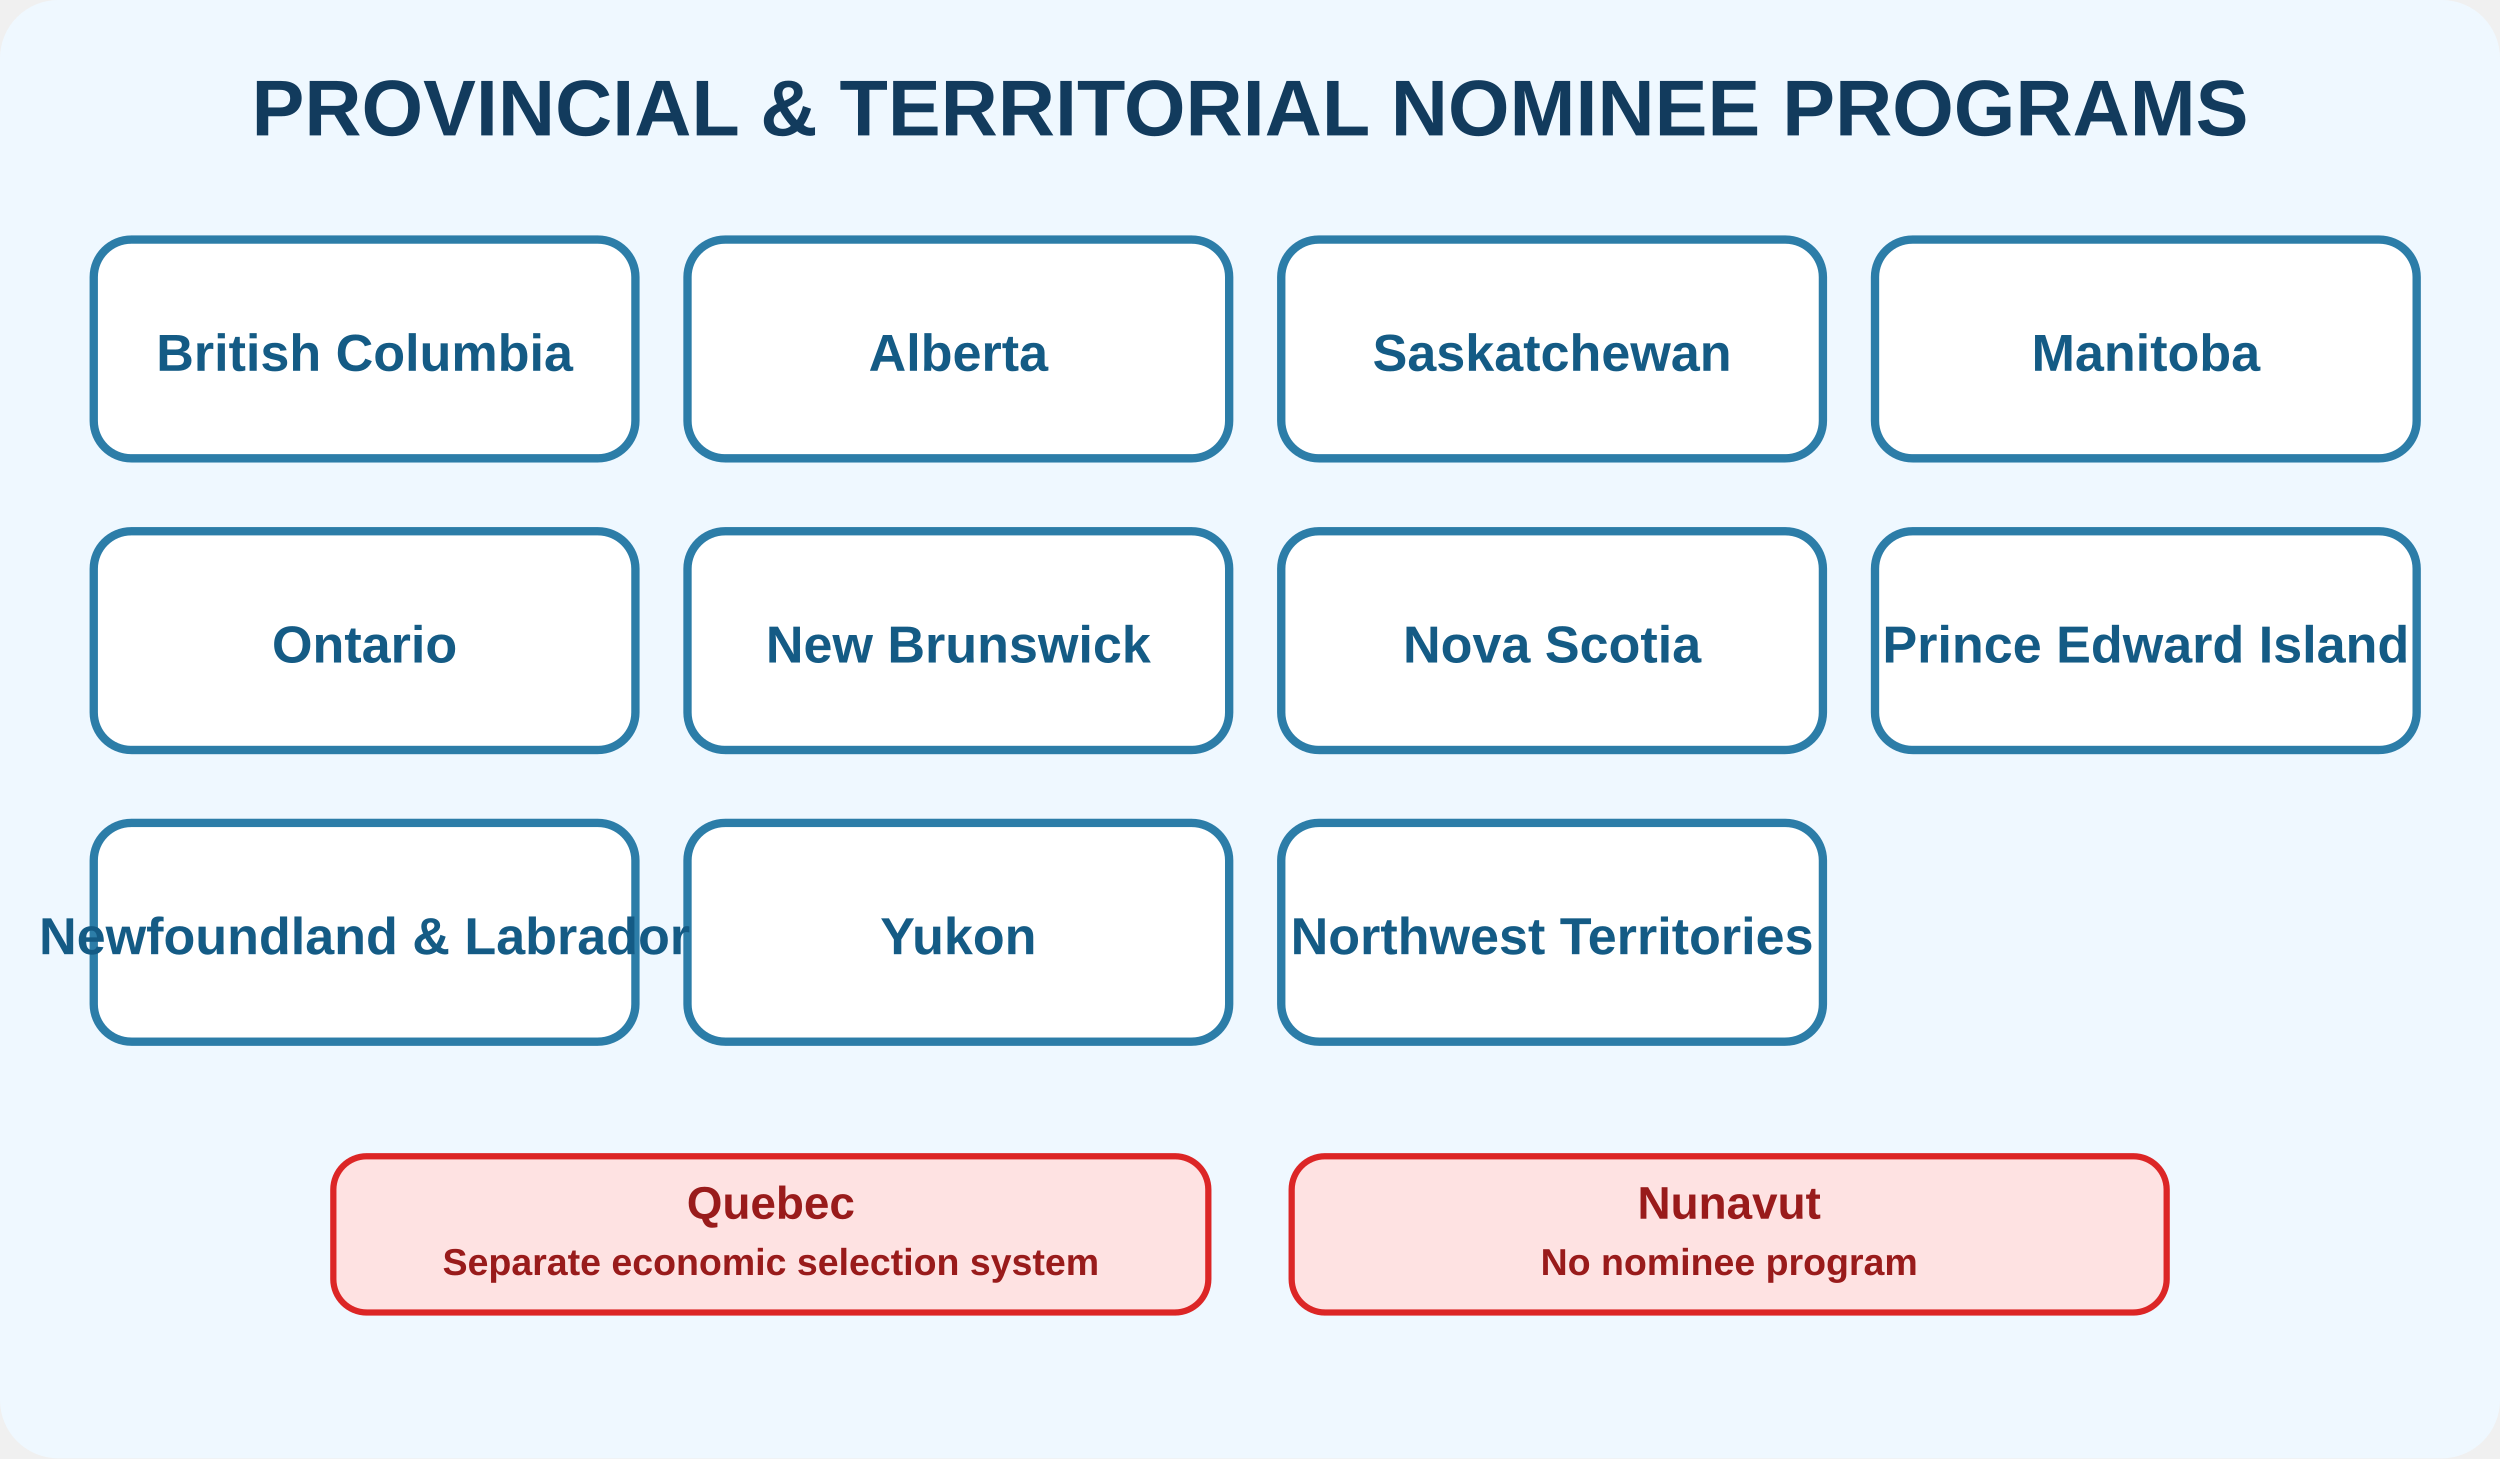
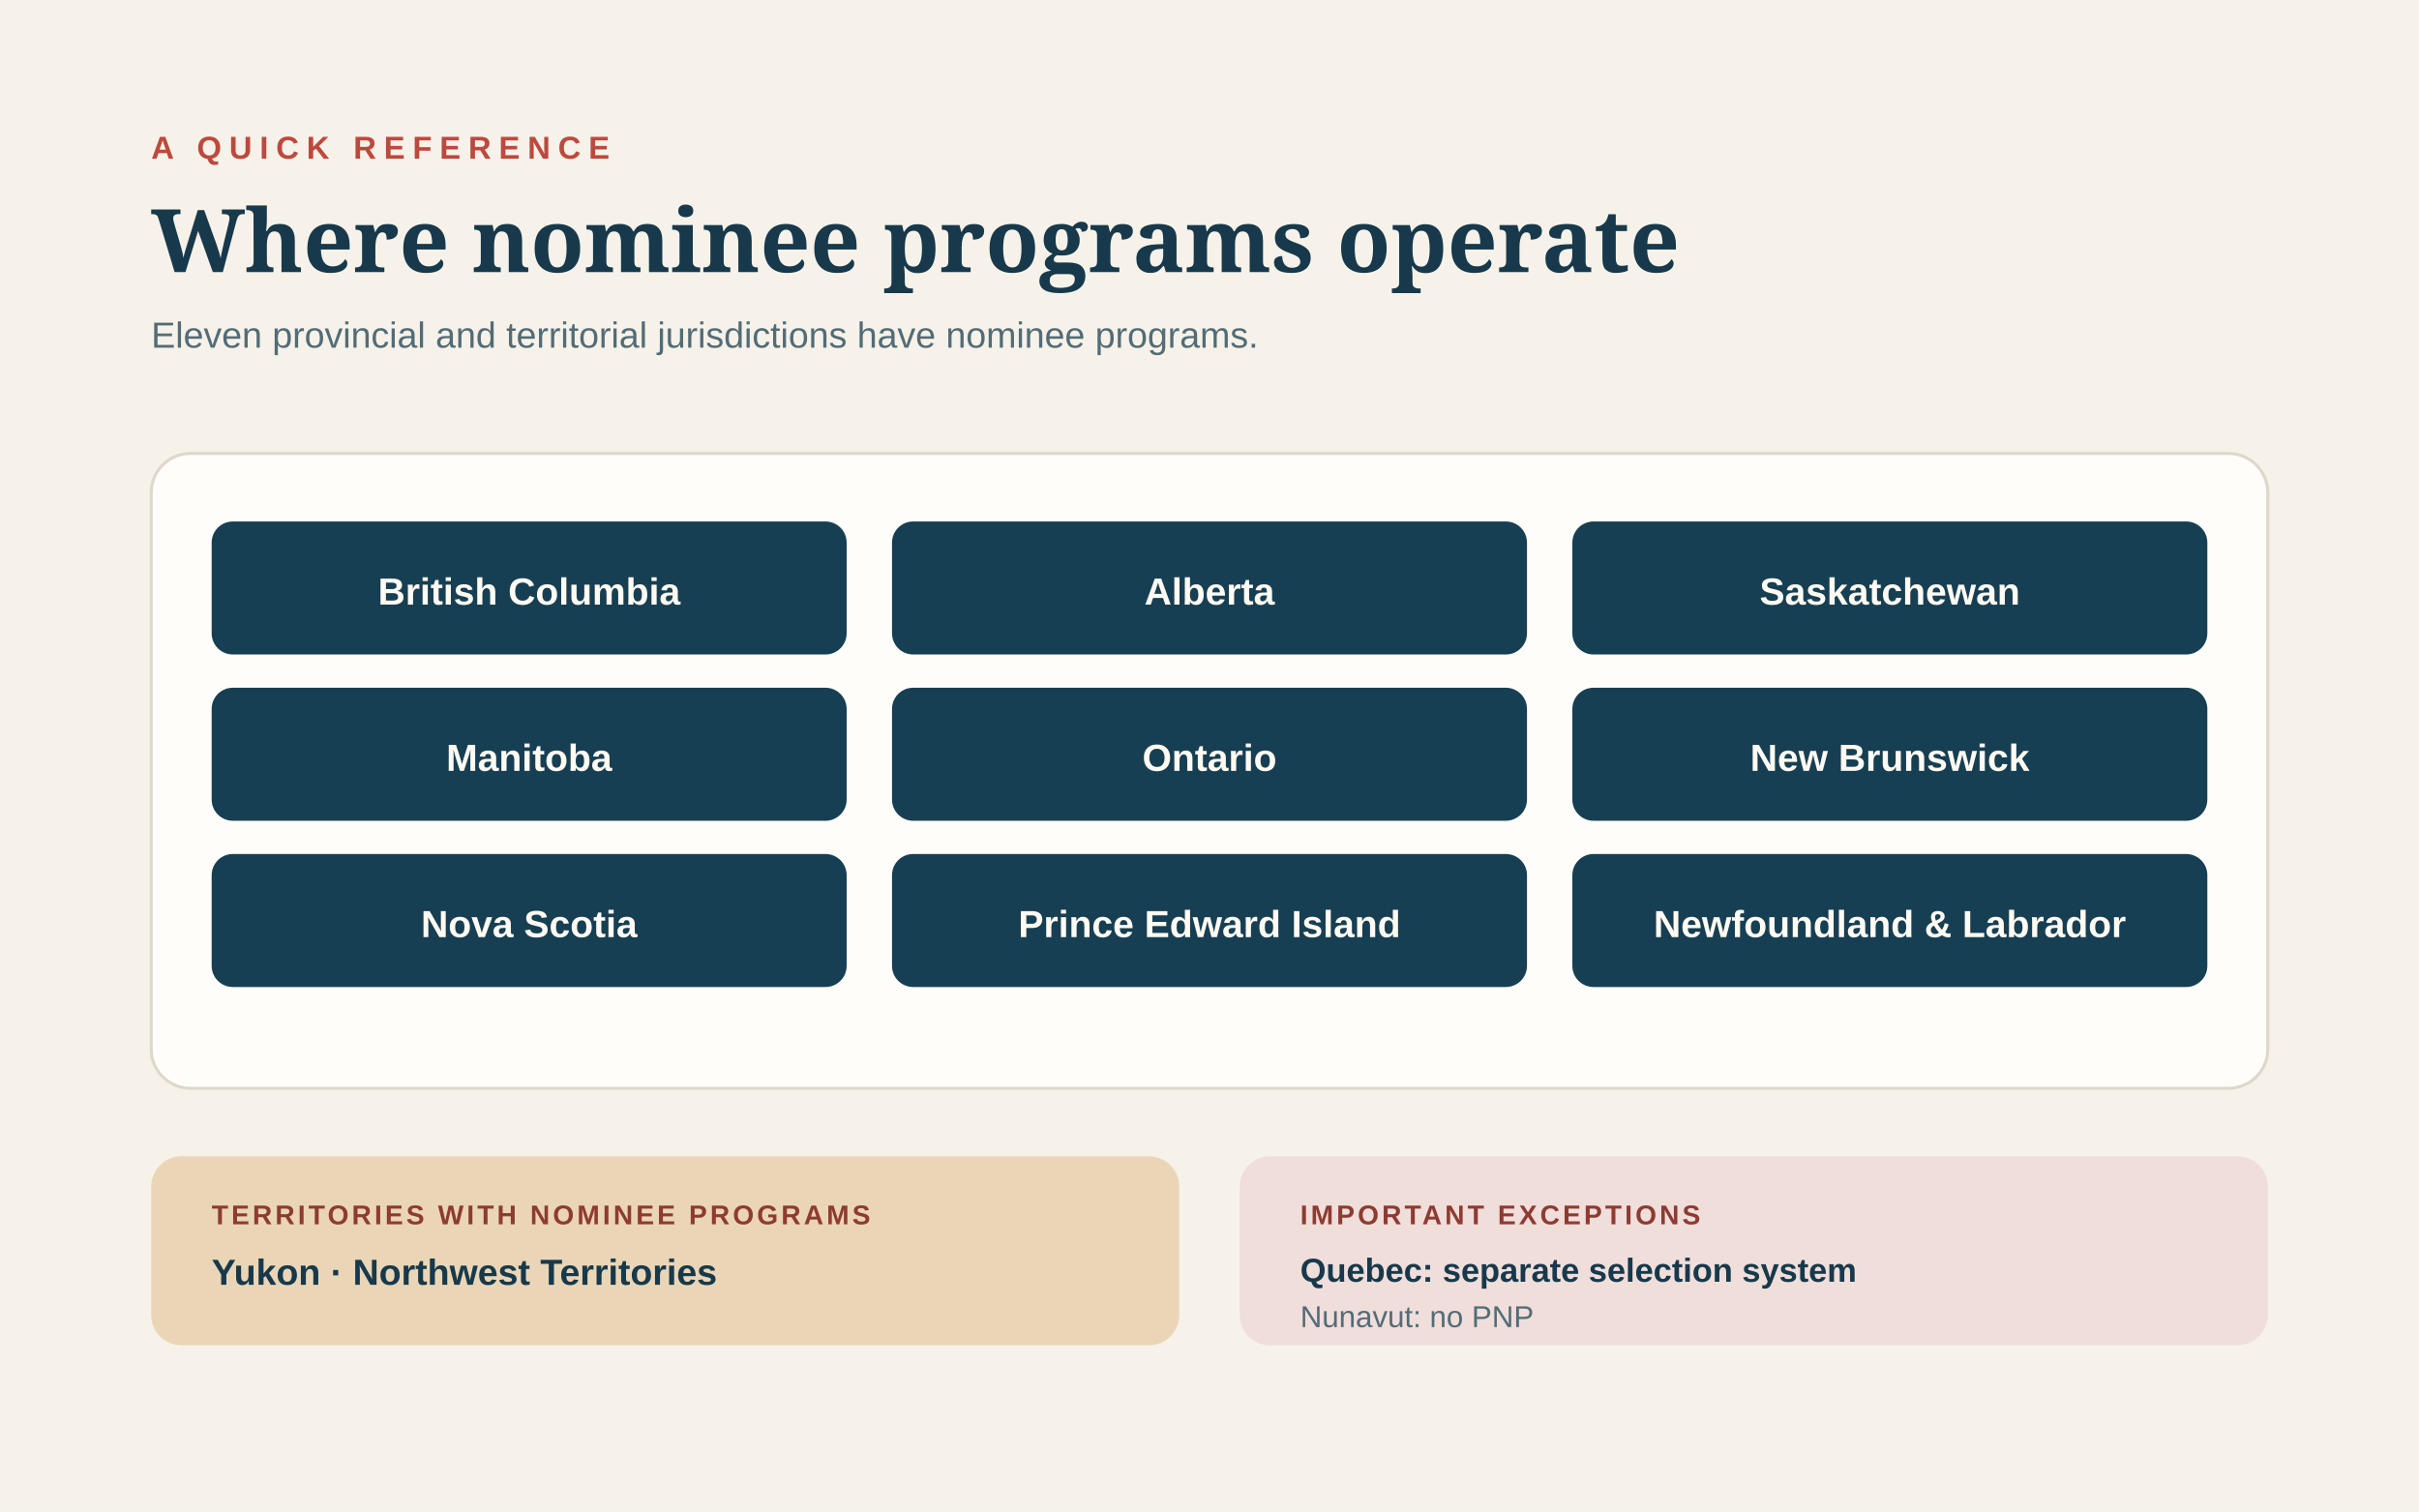
- <svg xmlns="http://www.w3.org/2000/svg" viewBox="0 0 1200 700" role="img" aria-labelledby="t d">
-   <rect width="1200" height="700" rx="28" fill="#eff8ff" />
-   <text x="600" y="65" text-anchor="middle" font-family="Arial" font-size="38" font-weight="700" fill="#123b5d">PROVINCIAL &amp; TERRITORIAL NOMINEE PROGRAMS</text>
-   <g font-family="Arial" font-weight="700" text-anchor="middle" fill="#145b85" font-size="25">
-     <g fill="#fff" stroke="#2c7da8" stroke-width="4">
-       <rect x="45" y="115" width="260" height="105" rx="18" />
-       <rect x="330" y="115" width="260" height="105" rx="18" />
-       <rect x="615" y="115" width="260" height="105" rx="18" />
-       <rect x="900" y="115" width="260" height="105" rx="18" />
-       <rect x="45" y="255" width="260" height="105" rx="18" />
-       <rect x="330" y="255" width="260" height="105" rx="18" />
-       <rect x="615" y="255" width="260" height="105" rx="18" />
-       <rect x="900" y="255" width="260" height="105" rx="18" />
-       <rect x="45" y="395" width="260" height="105" rx="18" />
-       <rect x="330" y="395" width="260" height="105" rx="18" />
-       <rect x="615" y="395" width="260" height="105" rx="18" />
+ <svg xmlns="http://www.w3.org/2000/svg" viewBox="0 0 1600 1000" role="img" aria-labelledby="title desc">
+   <rect width="1600" height="1000" fill="#f6f2e9" />
+   <text x="100" y="105" fill="#bd493e" font-family="Arial,sans-serif" font-size="21" font-weight="700" letter-spacing="5">A QUICK REFERENCE</text>
+   <text x="100" y="180" fill="#17394b" font-family="Georgia,serif" font-size="58" font-weight="700">Where nominee programs operate</text>
+   <text x="100" y="230" fill="#536c76" font-family="Arial,sans-serif" font-size="24">Eleven provincial and territorial jurisdictions have nominee programs.</text>
+   <g font-family="Arial,sans-serif">
+     <rect x="100" y="300" width="1400" height="420" rx="26" fill="#fffdfa" stroke="#ded7cb" stroke-width="2" />
+     <g fill="#173f53">
+       <rect x="140" y="345" width="420" height="88" rx="14" />
+       <rect x="590" y="345" width="420" height="88" rx="14" />
+       <rect x="1040" y="345" width="420" height="88" rx="14" />
+       <rect x="140" y="455" width="420" height="88" rx="14" />
+       <rect x="590" y="455" width="420" height="88" rx="14" />
+       <rect x="1040" y="455" width="420" height="88" rx="14" />
+       <rect x="140" y="565" width="420" height="88" rx="14" />
+       <rect x="590" y="565" width="420" height="88" rx="14" />
+       <rect x="1040" y="565" width="420" height="88" rx="14" />
+       <rect x="365" y="675" width="420" height="0" rx="14" />
+       <rect x="815" y="675" width="420" height="0" rx="14" />
    </g>
-     <text x="175" y="178">British Columbia</text>
-     <text x="460" y="178">Alberta</text>
-     <text x="745" y="178">Saskatchewan</text>
-     <text x="1030" y="178">Manitoba</text>
-     <text x="175" y="318">Ontario</text>
-     <text x="460" y="318">New Brunswick</text>
-     <text x="745" y="318">Nova Scotia</text>
-     <text x="1030" y="318">Prince Edward Island</text>
-     <text x="175" y="458">Newfoundland &amp; Labrador</text>
-     <text x="460" y="458">Yukon</text>
-     <text x="745" y="458">Northwest Territories</text>
-   </g>
-   <rect x="160" y="555" width="420" height="75" rx="16" fill="#fee2e2" stroke="#dc2626" stroke-width="3" />
-   <rect x="620" y="555" width="420" height="75" rx="16" fill="#fee2e2" stroke="#dc2626" stroke-width="3" />
-   <g font-family="Arial" font-size="22" font-weight="700" fill="#991b1b" text-anchor="middle">
-     <text x="370" y="585">Quebec</text>
-     <text x="370" y="612" font-size="18">Separate economic selection system</text>
-     <text x="830" y="585">Nunavut</text>
-     <text x="830" y="612" font-size="18">No nominee program</text>
+     <g fill="#fffaf2" font-size="25" font-weight="700">
+       <text x="350" y="400" text-anchor="middle">British Columbia</text>
+       <text x="800" y="400" text-anchor="middle">Alberta</text>
+       <text x="1250" y="400" text-anchor="middle">Saskatchewan</text>
+       <text x="350" y="510" text-anchor="middle">Manitoba</text>
+       <text x="800" y="510" text-anchor="middle">Ontario</text>
+       <text x="1250" y="510" text-anchor="middle">New Brunswick</text>
+       <text x="350" y="620" text-anchor="middle">Nova Scotia</text>
+       <text x="800" y="620" text-anchor="middle">Prince Edward Island</text>
+       <text x="1250" y="620" text-anchor="middle">Newfoundland &amp; Labrador</text>
+     </g>
+     <rect x="100" y="765" width="680" height="125" rx="20" fill="#ead6b7" />
+     <rect x="820" y="765" width="680" height="125" rx="20" fill="#f0dedb" />
+     <text x="140" y="810" fill="#8e3b32" font-size="18" font-weight="700" letter-spacing="2">TERRITORIES WITH NOMINEE PROGRAMS</text>
+     <text x="140" y="850" fill="#17394b" font-size="24" font-weight="700">Yukon · Northwest Territories</text>
+     <text x="860" y="810" fill="#8e3b32" font-size="18" font-weight="700" letter-spacing="2">IMPORTANT EXCEPTIONS</text>
+     <text x="860" y="848" fill="#17394b" font-size="22" font-weight="700">Quebec: separate selection system</text>
+     <text x="860" y="878" fill="#536c76" font-size="20">Nunavut: no PNP</text>
  </g>
</svg>
